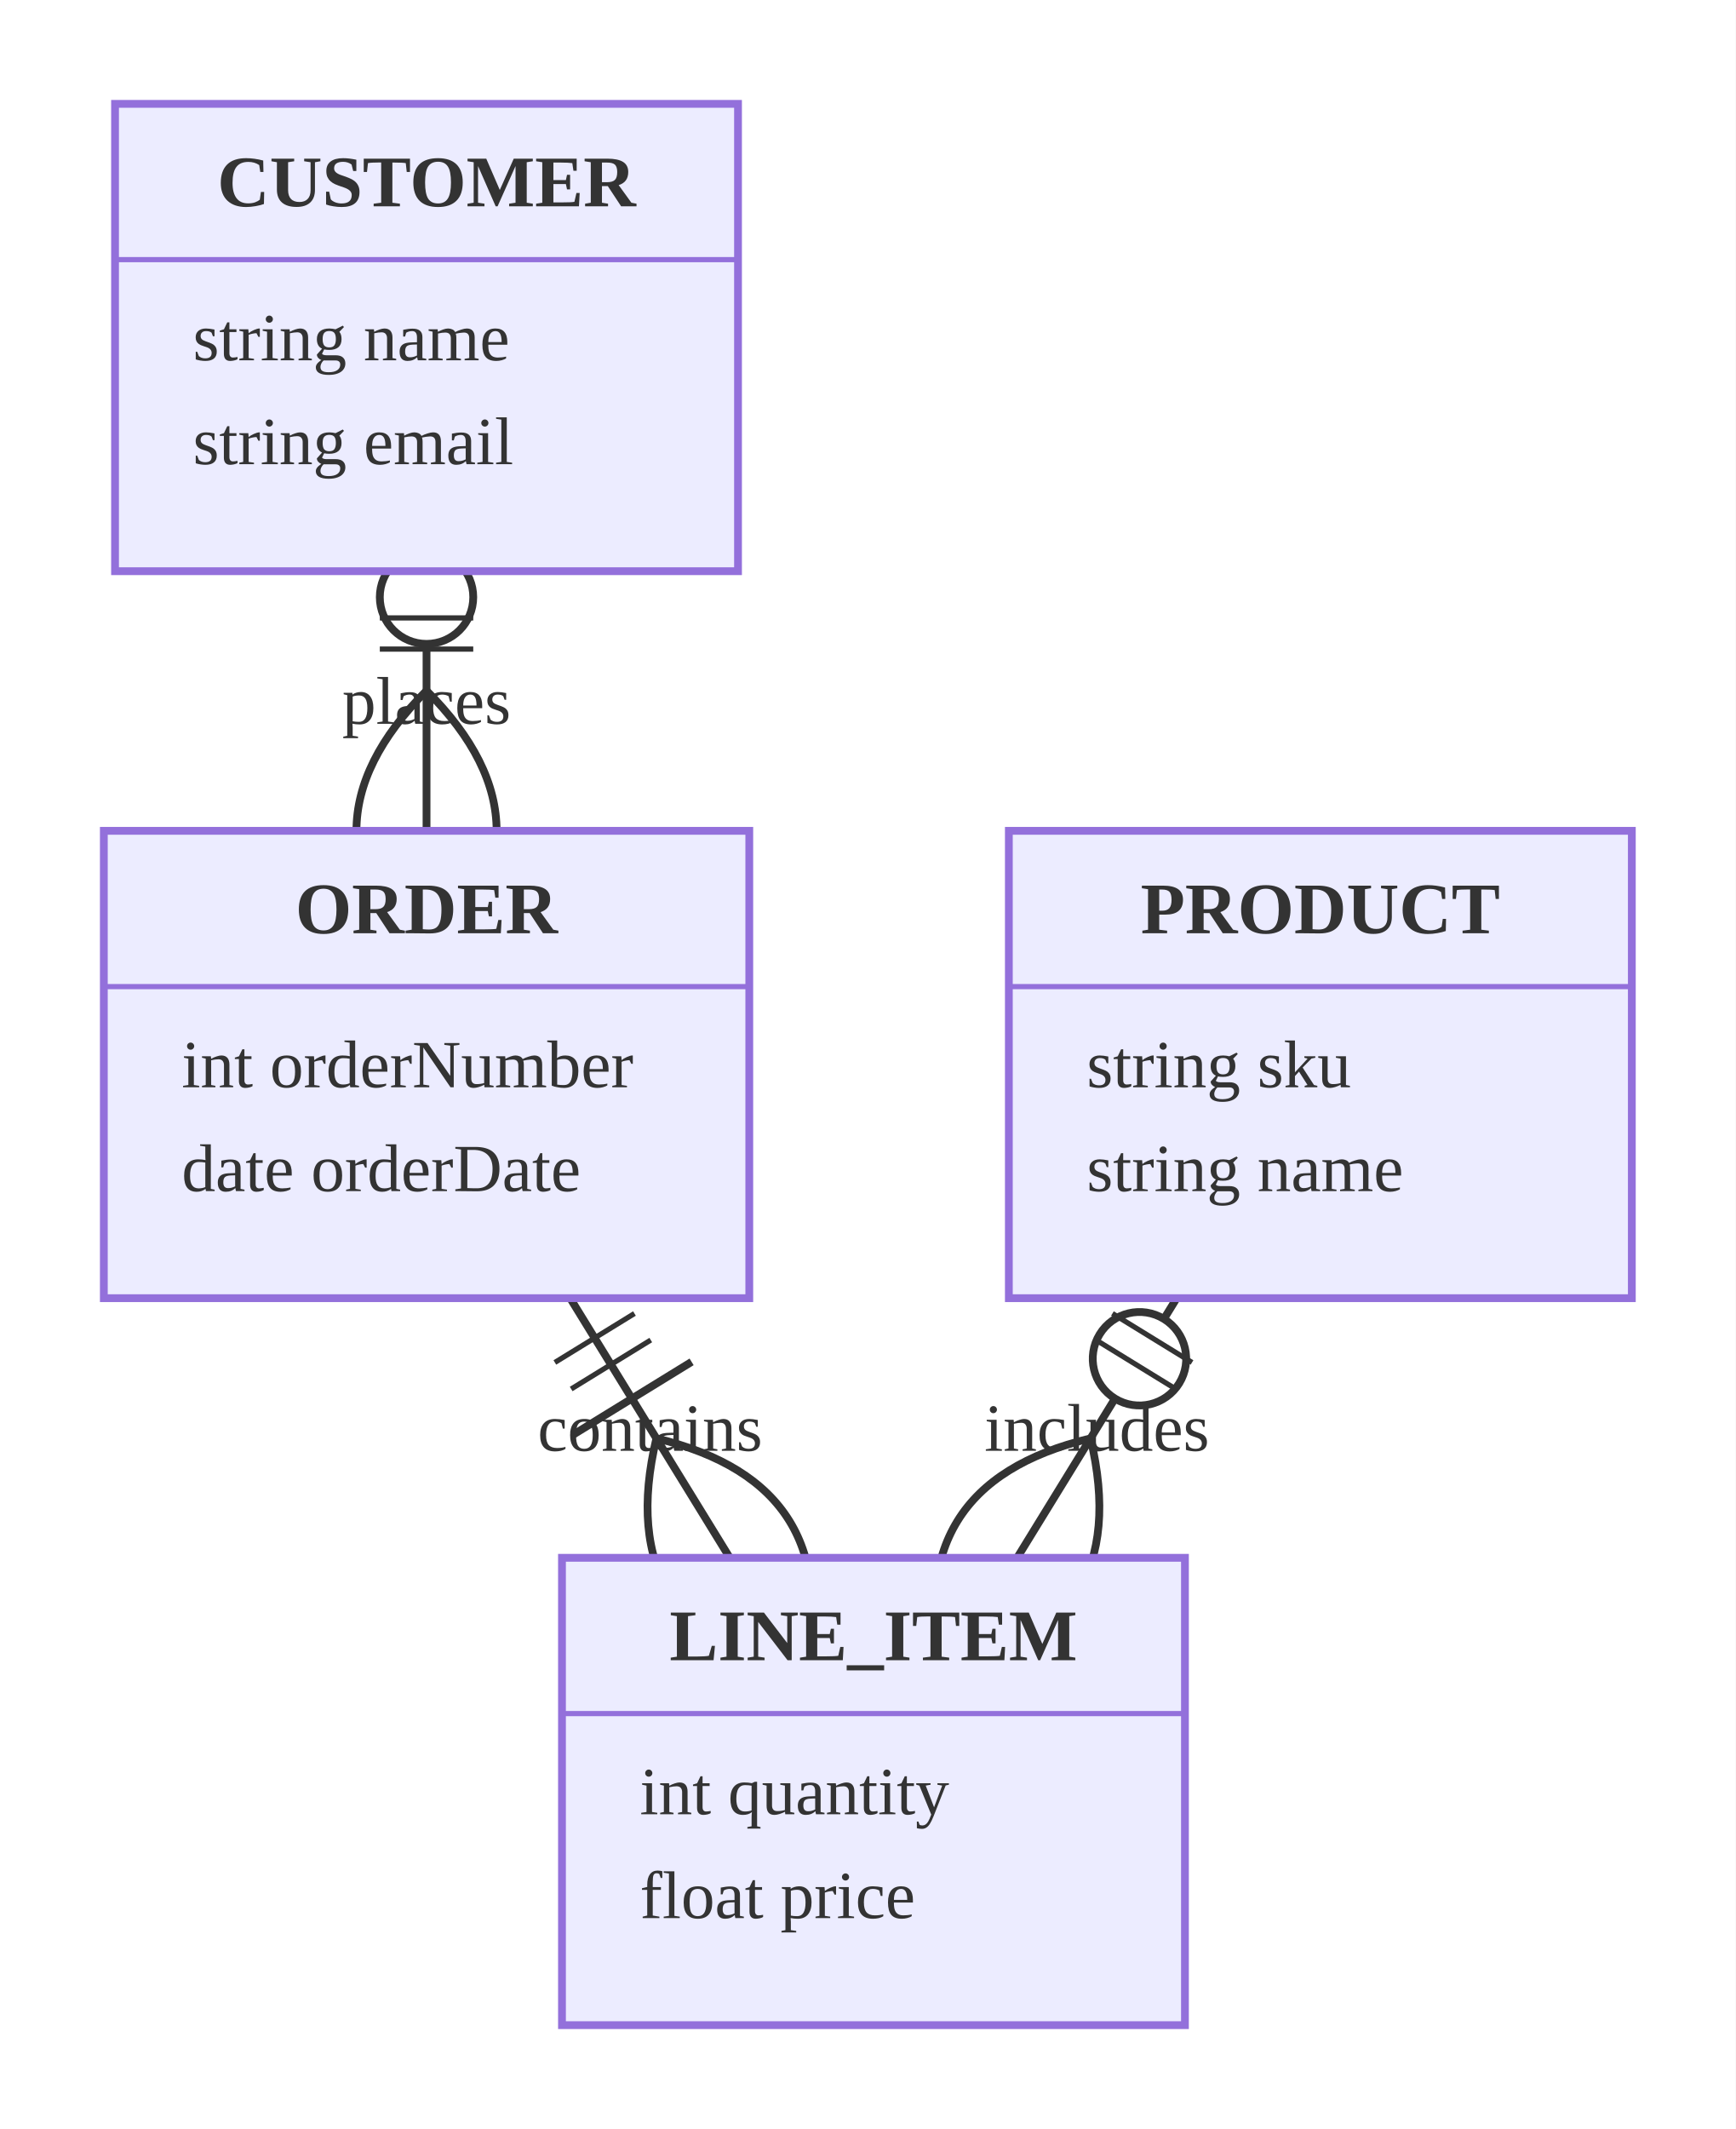
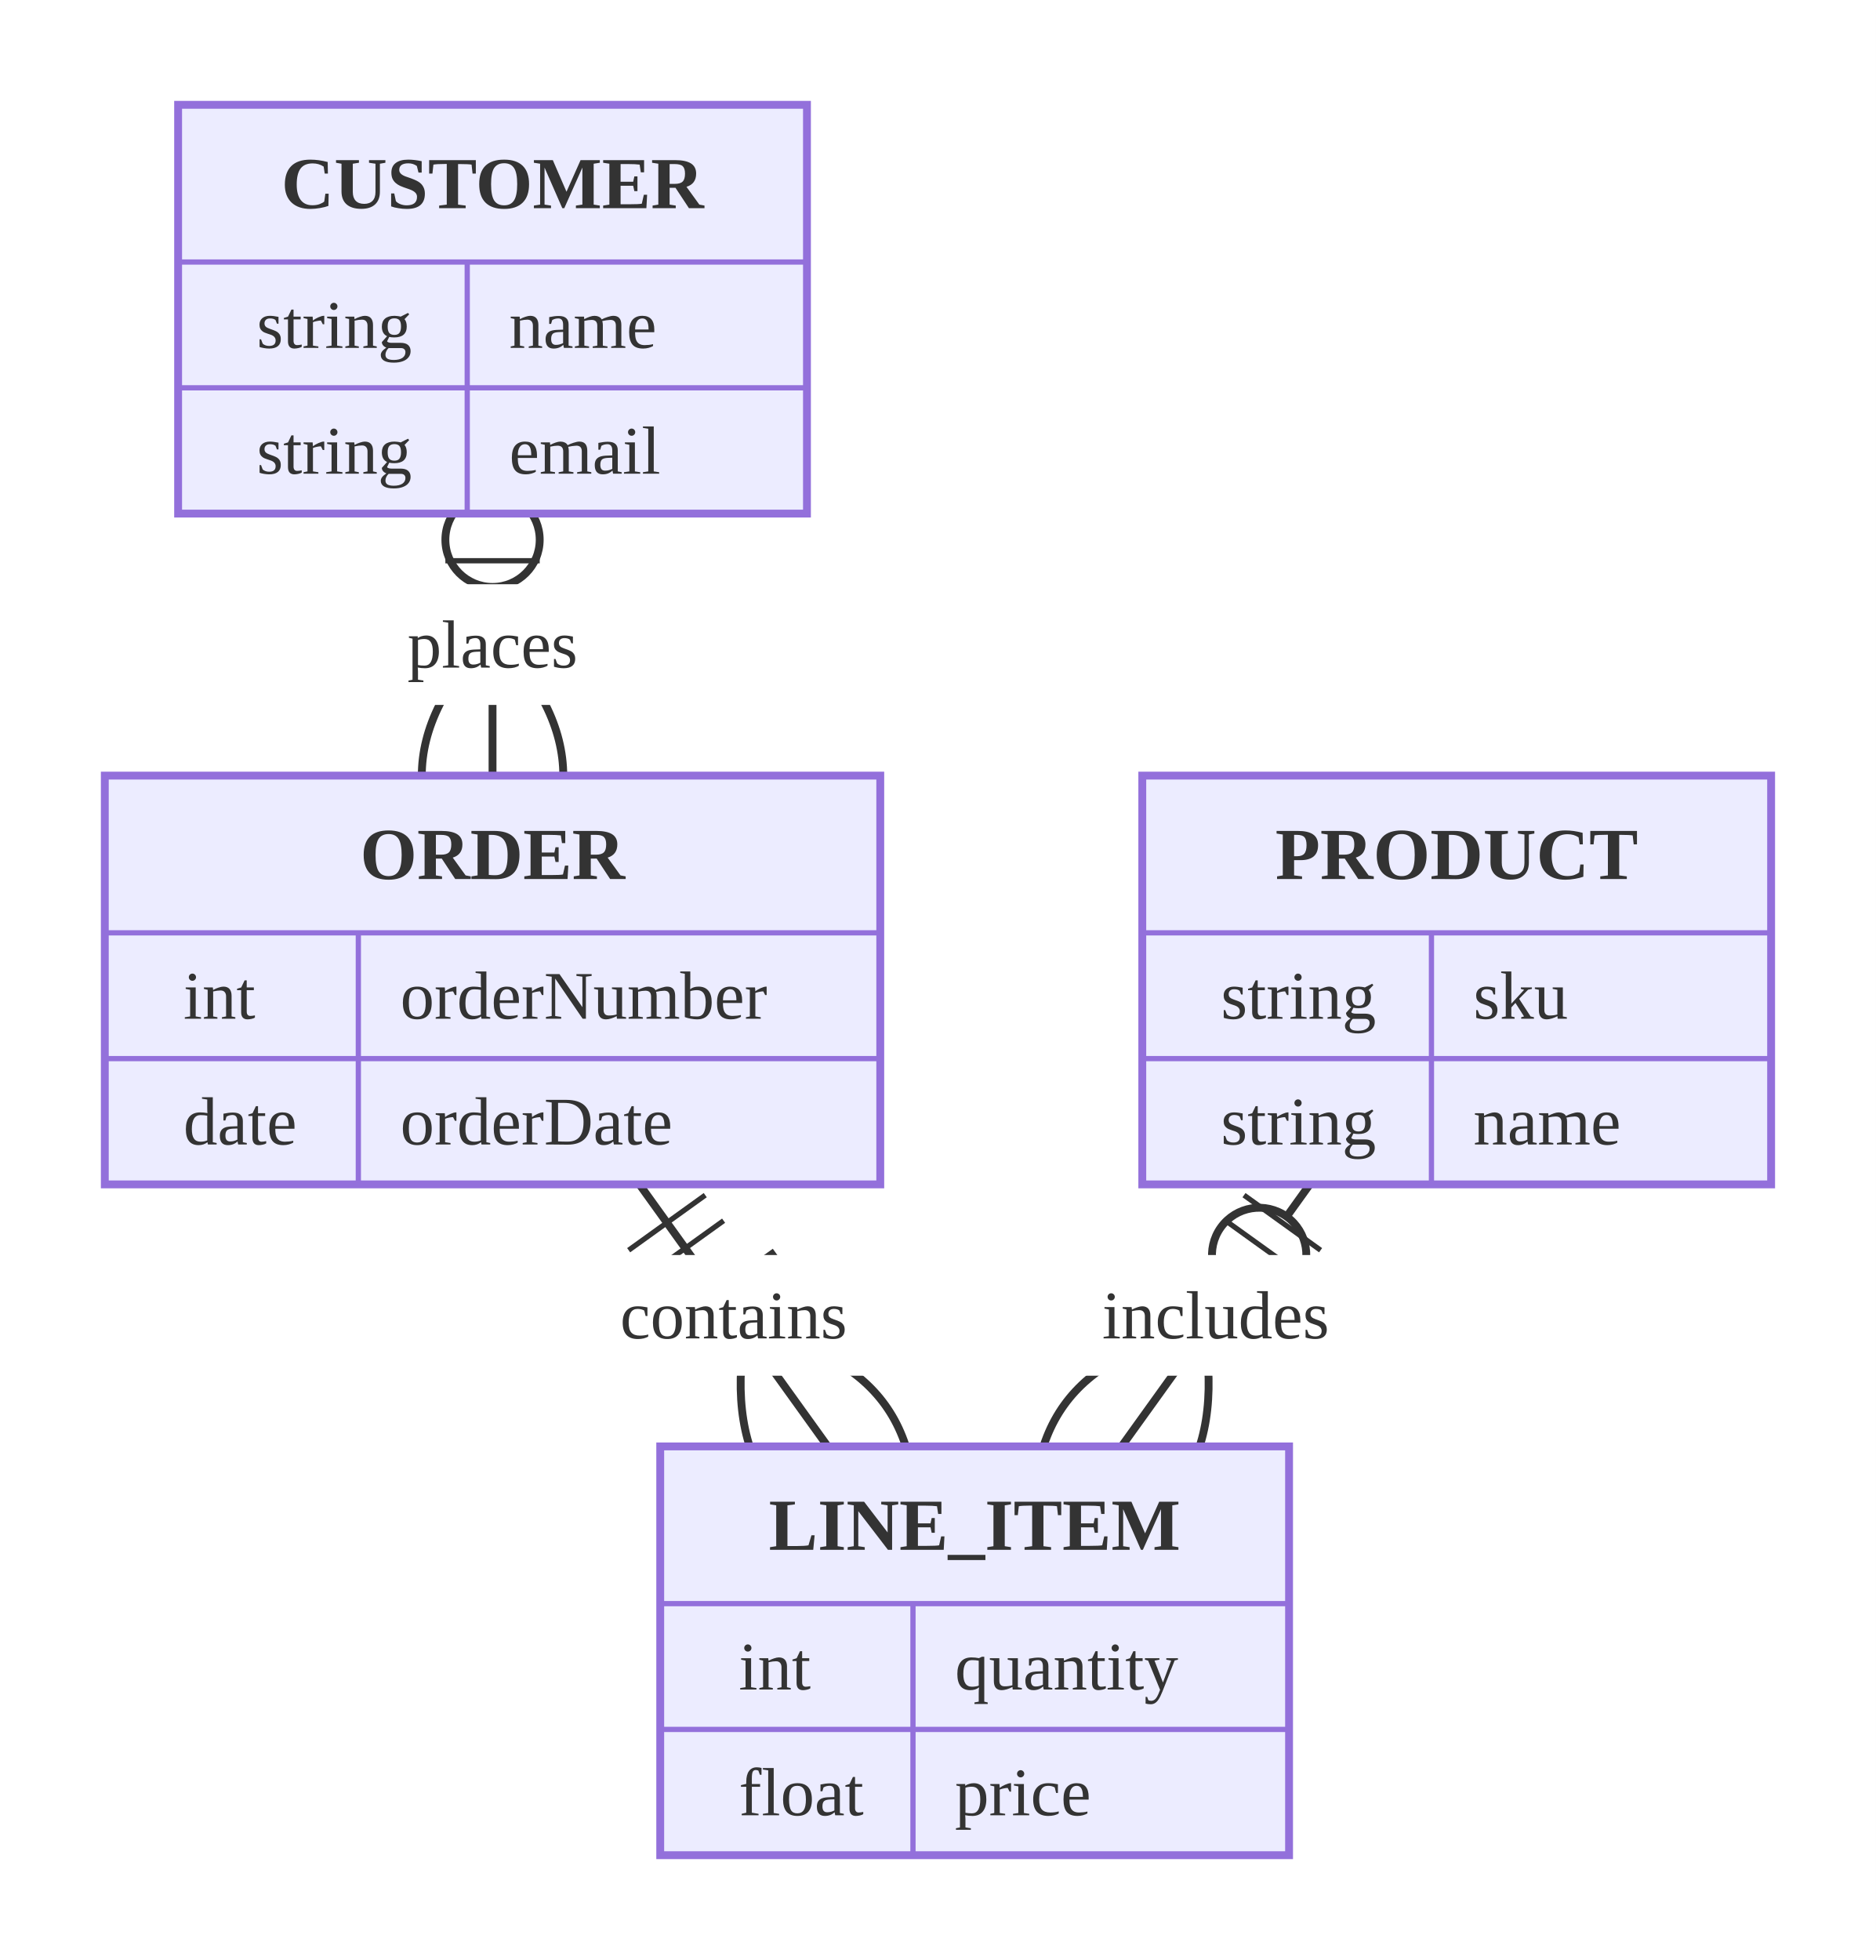
- <svg xmlns="http://www.w3.org/2000/svg" viewBox="0 0 334.33 410.00">
-   <rect x="0.00" y="0.00" width="334.33" height="410.00" style="fill:#fff;stroke:none" />
+ <svg xmlns="http://www.w3.org/2000/svg" viewBox="0 0 357.98 374.00">
+   <rect x="0.00" y="0.00" width="357.98" height="374.00" style="fill:#fff;stroke:none" />
  <defs>
    <marker id="er-oneOrMore-end" viewBox="0 0 45 36" refX="27.00" refY="18.00" markerWidth="45.00" markerHeight="36.00" orient="auto">
      <path d="M3,9 L3,27 M9,18 Q27,0 45,18 Q27,36 9,18" style="stroke:#333;stroke-width:1;fill:none" />
    </marker>
    <marker id="er-zeroOrMore-end" viewBox="0 0 57 36" refX="39.00" refY="18.00" markerWidth="57.00" markerHeight="36.00" orient="auto">
      <circle cx="9.00" cy="18.00" r="6.00" style="fill:#fff;stroke:#333;stroke-width:1" />
      <path d="M21,18 Q39,0 57,18 Q39,36 21,18" style="stroke:#333;stroke-width:1;fill:none" />
    </marker>
  </defs>
-   <line x1="82.16" y1="110.00" x2="82.16" y2="160.00" style="stroke:#333;stroke-width:1.5;fill:none" marker-end="url(#er-zeroOrMore-end)" />
-   <g transform="translate(82.16,110.00) rotate(90.00) translate(0.00,-9.00)">
+   <line x1="93.99" y1="98.00" x2="93.99" y2="148.00" style="stroke:#333;stroke-width:1.5;fill:none" marker-end="url(#er-zeroOrMore-end)" />
+   <g transform="translate(93.99,98.00) rotate(90.00) translate(0.00,-9.00)">
    <path d="M9,0 L9,18 M15,0 L15,18" style="stroke:#333;stroke-width:1;fill:none" />
  </g>
-   <text x="82.16" y="135.00" text-anchor="middle" dominant-baseline="central" style="fill:#333;font-size:13px">places</text>
-   <line x1="109.83" y1="250.00" x2="140.58" y2="300.00" style="stroke:#333;stroke-width:1.5;fill:none" marker-end="url(#er-oneOrMore-end)" />
-   <g transform="translate(109.83,250.00) rotate(58.41) translate(0.00,-9.00)">
+   <rect x="70.90" y="111.48" width="46.19" height="23.03" rx="3.00" ry="3.00" style="fill:#fff;stroke:none" />
+   <text x="93.99" y="123.00" text-anchor="middle" dominant-baseline="central" style="fill:#333;font-size:13px">places</text>
+   <line x1="122.02" y1="226.00" x2="157.96" y2="276.00" style="stroke:#333;stroke-width:1.5;fill:none" marker-end="url(#er-oneOrMore-end)" />
+   <g transform="translate(122.02,226.00) rotate(54.29) translate(0.00,-9.00)">
    <path d="M9,0 L9,18 M15,0 L15,18" style="stroke:#333;stroke-width:1;fill:none" />
  </g>
-   <text x="125.21" y="275.00" text-anchor="middle" dominant-baseline="central" style="fill:#333;font-size:13px">contains</text>
-   <line x1="226.66" y1="250.00" x2="195.92" y2="300.00" style="stroke:#333;stroke-width:1.5;fill:none" marker-end="url(#er-zeroOrMore-end)" />
-   <g transform="translate(226.66,250.00) rotate(121.59) translate(0.00,-9.00)">
+   <rect x="111.58" y="239.48" width="56.81" height="23.03" rx="3.00" ry="3.00" style="fill:#fff;stroke:none" />
+   <text x="139.99" y="251.00" text-anchor="middle" dominant-baseline="central" style="fill:#333;font-size:13px">contains</text>
+   <line x1="249.95" y1="226.00" x2="214.02" y2="276.00" style="stroke:#333;stroke-width:1.5;fill:none" marker-end="url(#er-zeroOrMore-end)" />
+   <g transform="translate(249.95,226.00) rotate(125.71) translate(0.00,-9.00)">
    <path d="M9,0 L9,18 M15,0 L15,18" style="stroke:#333;stroke-width:1;fill:none" />
  </g>
-   <text x="211.29" y="275.00" text-anchor="middle" dominant-baseline="central" style="fill:#333;font-size:13px">includes</text>
-   <rect x="22.16" y="20.00" width="120.00" height="90.00" style="fill:#ECECFF;stroke:#9370DB;stroke-width:1.5" />
-   <text x="82.16" y="35.00" text-anchor="middle" dominant-baseline="central" style="fill:#333;font-size:14px;font-weight:bold">CUSTOMER</text>
-   <line x1="22.16" y1="50.00" x2="142.16" y2="50.00" style="stroke:#9370DB;stroke-width:1" />
-   <text x="37.16" y="65.00" text-anchor="start" dominant-baseline="central" style="fill:#333;font-size:13px">string name</text>
-   <text x="37.16" y="85.00" text-anchor="start" dominant-baseline="central" style="fill:#333;font-size:13px">string email</text>
-   <rect x="20.00" y="160.00" width="124.33" height="90.00" style="fill:#ECECFF;stroke:#9370DB;stroke-width:1.5" />
-   <text x="82.16" y="175.00" text-anchor="middle" dominant-baseline="central" style="fill:#333;font-size:14px;font-weight:bold">ORDER</text>
-   <line x1="20.00" y1="190.00" x2="144.33" y2="190.00" style="stroke:#9370DB;stroke-width:1" />
-   <text x="35.00" y="205.00" text-anchor="start" dominant-baseline="central" style="fill:#333;font-size:13px">int orderNumber</text>
-   <text x="35.00" y="225.00" text-anchor="start" dominant-baseline="central" style="fill:#333;font-size:13px">date orderDate</text>
-   <rect x="108.25" y="300.00" width="120.00" height="90.00" style="fill:#ECECFF;stroke:#9370DB;stroke-width:1.5" />
-   <text x="168.25" y="315.00" text-anchor="middle" dominant-baseline="central" style="fill:#333;font-size:14px;font-weight:bold">LINE_ITEM</text>
-   <line x1="108.25" y1="330.00" x2="228.25" y2="330.00" style="stroke:#9370DB;stroke-width:1" />
-   <text x="123.25" y="345.00" text-anchor="start" dominant-baseline="central" style="fill:#333;font-size:13px">int quantity</text>
-   <text x="123.25" y="365.00" text-anchor="start" dominant-baseline="central" style="fill:#333;font-size:13px">float price</text>
-   <rect x="194.33" y="160.00" width="120.00" height="90.00" style="fill:#ECECFF;stroke:#9370DB;stroke-width:1.5" />
-   <text x="254.33" y="175.00" text-anchor="middle" dominant-baseline="central" style="fill:#333;font-size:14px;font-weight:bold">PRODUCT</text>
-   <line x1="194.33" y1="190.00" x2="314.33" y2="190.00" style="stroke:#9370DB;stroke-width:1" />
-   <text x="209.33" y="205.00" text-anchor="start" dominant-baseline="central" style="fill:#333;font-size:13px">string sku</text>
-   <text x="209.33" y="225.00" text-anchor="start" dominant-baseline="central" style="fill:#333;font-size:13px">string name</text>
+   <rect x="203.67" y="239.48" width="56.63" height="23.03" rx="3.00" ry="3.00" style="fill:#fff;stroke:none" />
+   <text x="231.99" y="251.00" text-anchor="middle" dominant-baseline="central" style="fill:#333;font-size:13px">includes</text>
+   <rect x="33.99" y="20.00" width="120.00" height="78.00" style="fill:#ECECFF;stroke:#9370DB;stroke-width:1.5" />
+   <text x="93.99" y="35.00" text-anchor="middle" dominant-baseline="central" style="fill:#333;font-size:14px;font-weight:bold">CUSTOMER</text>
+   <line x1="33.99" y1="50.00" x2="153.99" y2="50.00" style="stroke:#9370DB;stroke-width:1" />
+   <line x1="89.16" y1="50.00" x2="89.16" y2="98.00" style="stroke:#9370DB;stroke-width:1" />
+   <text x="48.99" y="62.00" text-anchor="start" dominant-baseline="central" style="fill:#333;font-size:13px">string</text>
+   <text x="97.16" y="62.00" text-anchor="start" dominant-baseline="central" style="fill:#333;font-size:13px">name</text>
+   <line x1="33.99" y1="74.00" x2="153.99" y2="74.00" style="stroke:#9370DB;stroke-width:1" />
+   <text x="48.99" y="86.00" text-anchor="start" dominant-baseline="central" style="fill:#333;font-size:13px">string</text>
+   <text x="97.16" y="86.00" text-anchor="start" dominant-baseline="central" style="fill:#333;font-size:13px">email</text>
+   <rect x="20.00" y="148.00" width="147.98" height="78.00" style="fill:#ECECFF;stroke:#9370DB;stroke-width:1.5" />
+   <text x="93.99" y="163.00" text-anchor="middle" dominant-baseline="central" style="fill:#333;font-size:14px;font-weight:bold">ORDER</text>
+   <line x1="20.00" y1="178.00" x2="167.98" y2="178.00" style="stroke:#9370DB;stroke-width:1" />
+   <line x1="68.38" y1="178.00" x2="68.38" y2="226.00" style="stroke:#9370DB;stroke-width:1" />
+   <text x="35.00" y="190.00" text-anchor="start" dominant-baseline="central" style="fill:#333;font-size:13px">int</text>
+   <text x="76.38" y="190.00" text-anchor="start" dominant-baseline="central" style="fill:#333;font-size:13px">orderNumber</text>
+   <line x1="20.00" y1="202.00" x2="167.98" y2="202.00" style="stroke:#9370DB;stroke-width:1" />
+   <text x="35.00" y="214.00" text-anchor="start" dominant-baseline="central" style="fill:#333;font-size:13px">date</text>
+   <text x="76.38" y="214.00" text-anchor="start" dominant-baseline="central" style="fill:#333;font-size:13px">orderDate</text>
+   <rect x="125.99" y="276.00" width="120.00" height="78.00" style="fill:#ECECFF;stroke:#9370DB;stroke-width:1.5" />
+   <text x="185.99" y="291.00" text-anchor="middle" dominant-baseline="central" style="fill:#333;font-size:14px;font-weight:bold">LINE_ITEM</text>
+   <line x1="125.99" y1="306.00" x2="245.99" y2="306.00" style="stroke:#9370DB;stroke-width:1" />
+   <line x1="174.22" y1="306.00" x2="174.22" y2="354.00" style="stroke:#9370DB;stroke-width:1" />
+   <text x="140.99" y="318.00" text-anchor="start" dominant-baseline="central" style="fill:#333;font-size:13px">int</text>
+   <text x="182.22" y="318.00" text-anchor="start" dominant-baseline="central" style="fill:#333;font-size:13px">quantity</text>
+   <line x1="125.99" y1="330.00" x2="245.99" y2="330.00" style="stroke:#9370DB;stroke-width:1" />
+   <text x="140.99" y="342.00" text-anchor="start" dominant-baseline="central" style="fill:#333;font-size:13px">float</text>
+   <text x="182.22" y="342.00" text-anchor="start" dominant-baseline="central" style="fill:#333;font-size:13px">price</text>
+   <rect x="217.98" y="148.00" width="120.00" height="78.00" style="fill:#ECECFF;stroke:#9370DB;stroke-width:1.5" />
+   <text x="277.98" y="163.00" text-anchor="middle" dominant-baseline="central" style="fill:#333;font-size:14px;font-weight:bold">PRODUCT</text>
+   <line x1="217.98" y1="178.00" x2="337.98" y2="178.00" style="stroke:#9370DB;stroke-width:1" />
+   <line x1="273.16" y1="178.00" x2="273.16" y2="226.00" style="stroke:#9370DB;stroke-width:1" />
+   <text x="232.98" y="190.00" text-anchor="start" dominant-baseline="central" style="fill:#333;font-size:13px">string</text>
+   <text x="281.16" y="190.00" text-anchor="start" dominant-baseline="central" style="fill:#333;font-size:13px">sku</text>
+   <line x1="217.98" y1="202.00" x2="337.98" y2="202.00" style="stroke:#9370DB;stroke-width:1" />
+   <text x="232.98" y="214.00" text-anchor="start" dominant-baseline="central" style="fill:#333;font-size:13px">string</text>
+   <text x="281.16" y="214.00" text-anchor="start" dominant-baseline="central" style="fill:#333;font-size:13px">name</text>
</svg>
